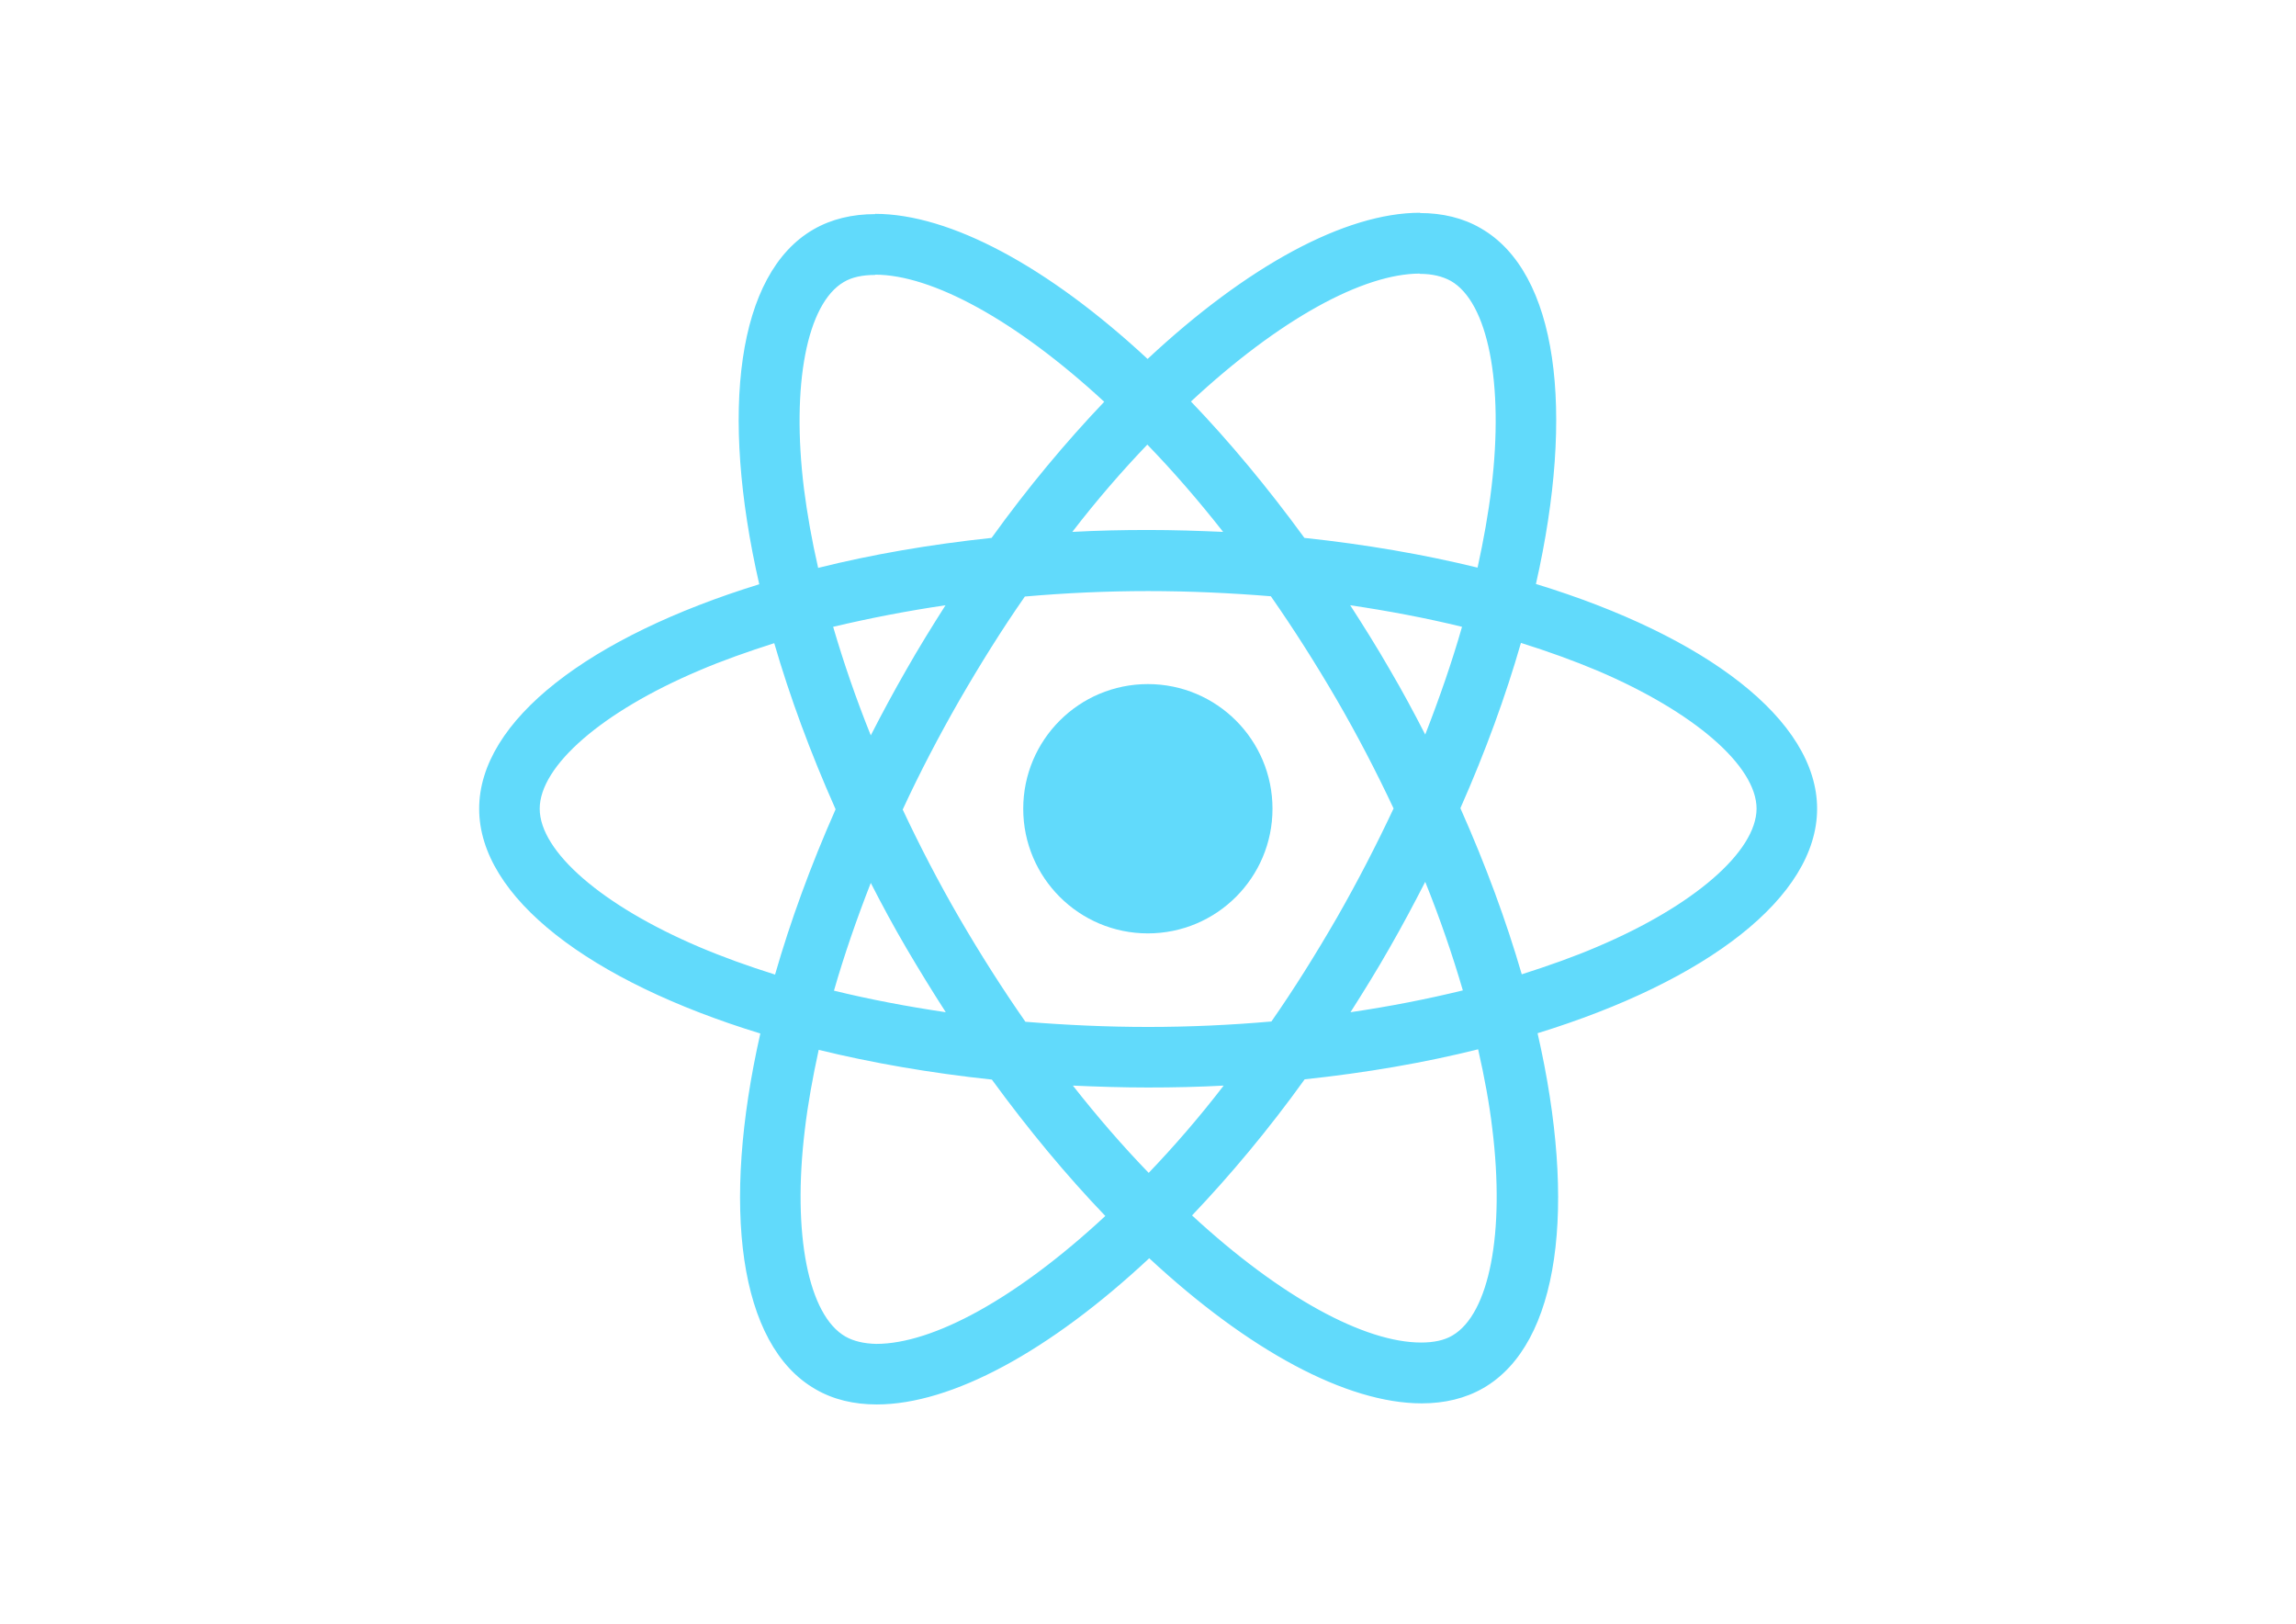
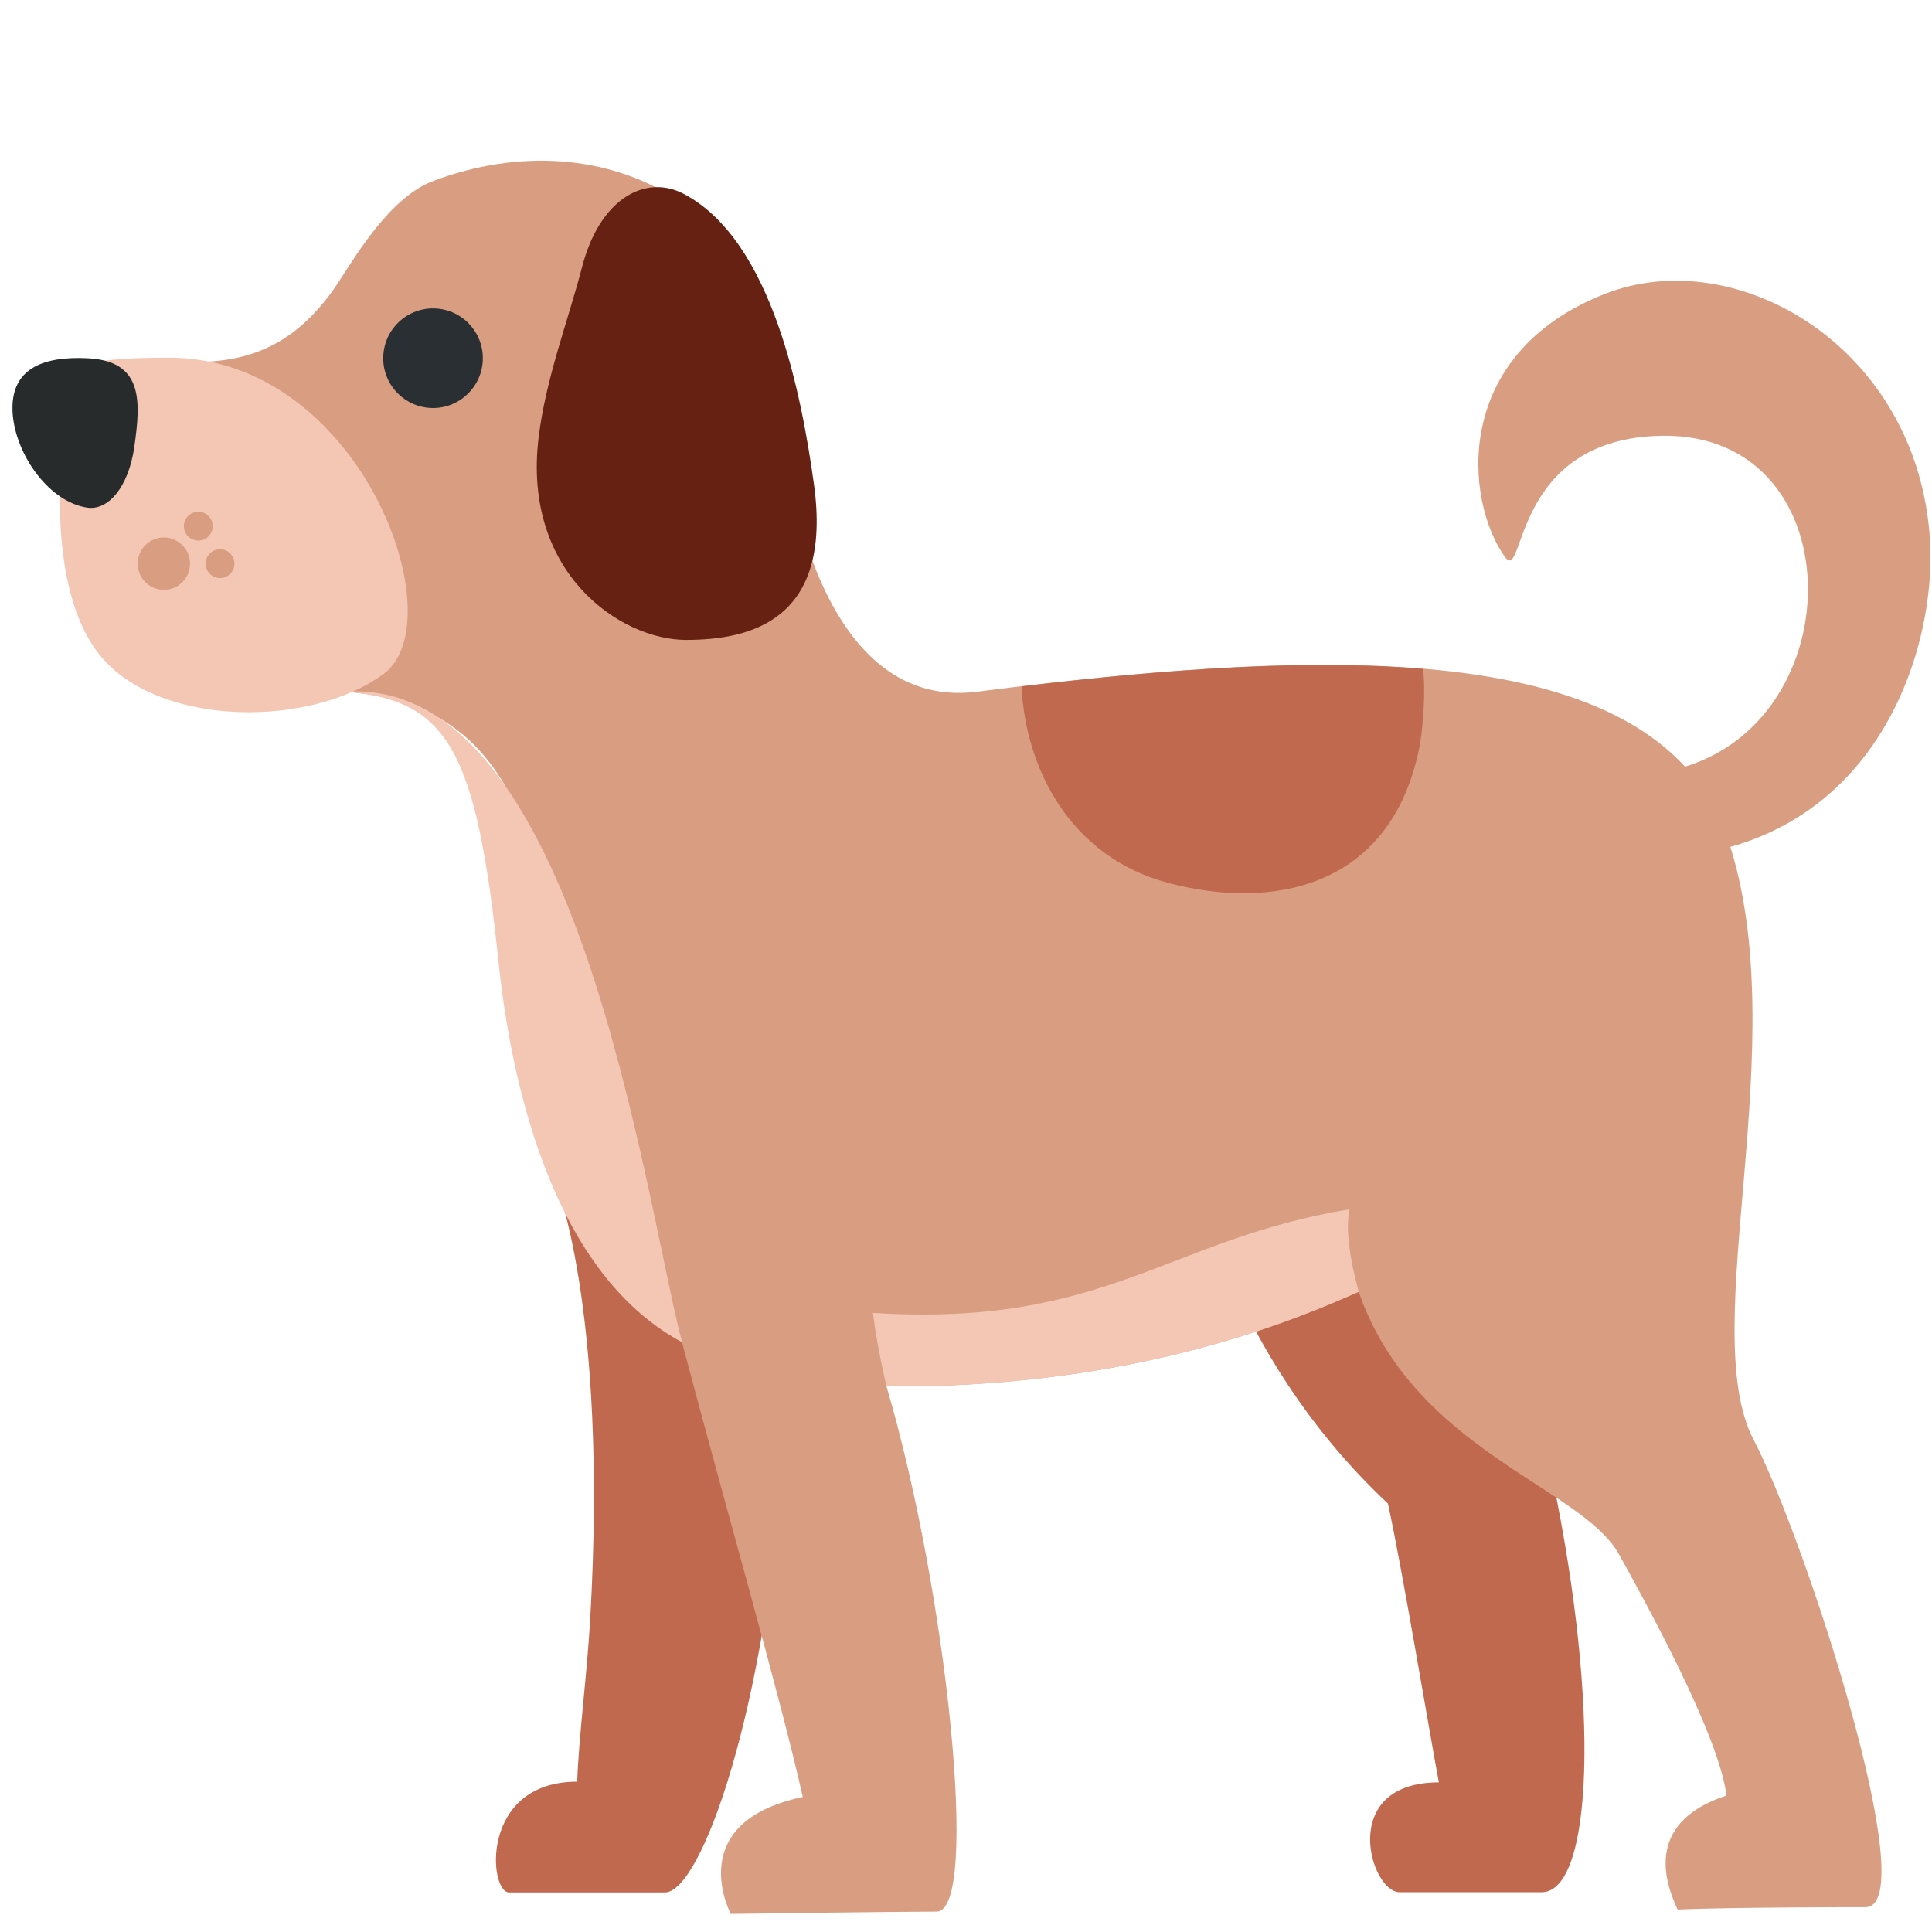
- <svg xmlns="http://www.w3.org/2000/svg" viewBox="0 0 841.9 595.3">
-   <g fill="#61DAFB">
-     <path d="M666.3 296.5c0-32.5-40.7-63.3-103.1-82.4 14.4-63.6 8-114.2-20.2-130.4-6.5-3.8-14.1-5.6-22.4-5.6v22.3c4.6 0 8.3.9 11.4 2.6 13.6 7.8 19.5 37.5 14.9 75.7-1.1 9.4-2.9 19.3-5.1 29.4-19.6-4.8-41-8.5-63.5-10.9-13.5-18.5-27.5-35.3-41.6-50 32.6-30.3 63.2-46.9 84-46.9V78c-27.5 0-63.5 19.6-99.9 53.6-36.4-33.8-72.4-53.2-99.9-53.2v22.3c20.7 0 51.4 16.5 84 46.6-14 14.7-28 31.4-41.3 49.9-22.6 2.4-44 6.1-63.6 11-2.3-10-4-19.7-5.2-29-4.7-38.2 1.1-67.9 14.6-75.8 3-1.8 6.9-2.6 11.5-2.6V78.5c-8.4 0-16 1.8-22.6 5.6-28.1 16.2-34.4 66.7-19.9 130.1-62.2 19.2-102.7 49.9-102.7 82.3 0 32.5 40.7 63.3 103.1 82.4-14.4 63.6-8 114.2 20.2 130.4 6.5 3.8 14.1 5.6 22.5 5.6 27.5 0 63.5-19.6 99.9-53.6 36.4 33.8 72.4 53.2 99.9 53.2 8.4 0 16-1.8 22.6-5.6 28.1-16.2 34.4-66.7 19.9-130.1 62-19.1 102.5-49.9 102.5-82.3zm-130.2-66.7c-3.7 12.9-8.3 26.2-13.5 39.5-4.1-8-8.4-16-13.1-24-4.6-8-9.5-15.8-14.4-23.4 14.2 2.1 27.9 4.7 41 7.9zm-45.8 106.5c-7.8 13.5-15.8 26.3-24.1 38.2-14.9 1.3-30 2-45.2 2-15.1 0-30.2-.7-45-1.9-8.3-11.9-16.4-24.6-24.2-38-7.6-13.1-14.5-26.4-20.8-39.8 6.2-13.4 13.2-26.8 20.7-39.9 7.8-13.5 15.8-26.3 24.1-38.2 14.9-1.3 30-2 45.2-2 15.1 0 30.2.7 45 1.9 8.3 11.9 16.4 24.6 24.2 38 7.6 13.1 14.5 26.4 20.8 39.8-6.3 13.4-13.2 26.8-20.7 39.9zm32.3-13c5.4 13.4 10 26.8 13.8 39.8-13.1 3.2-26.9 5.9-41.2 8 4.9-7.7 9.8-15.6 14.4-23.7 4.6-8 8.9-16.1 13-24.1zM421.2 430c-9.3-9.6-18.6-20.3-27.8-32 9 .4 18.2.7 27.5.7 9.4 0 18.7-.2 27.8-.7-9 11.7-18.3 22.4-27.5 32zm-74.4-58.9c-14.2-2.1-27.9-4.7-41-7.9 3.7-12.9 8.3-26.2 13.5-39.5 4.1 8 8.4 16 13.1 24 4.7 8 9.5 15.8 14.4 23.4zM420.7 163c9.3 9.6 18.6 20.3 27.8 32-9-.4-18.2-.7-27.5-.7-9.4 0-18.7.2-27.8.7 9-11.7 18.3-22.4 27.5-32zm-74 58.9c-4.9 7.7-9.8 15.6-14.4 23.7-4.6 8-8.9 16-13 24-5.4-13.4-10-26.8-13.8-39.8 13.1-3.1 26.9-5.8 41.2-7.9zm-90.5 125.2c-35.4-15.1-58.3-34.9-58.3-50.6 0-15.7 22.9-35.6 58.3-50.6 8.6-3.7 18-7 27.7-10.1 5.7 19.6 13.2 40 22.5 60.9-9.2 20.8-16.6 41.1-22.2 60.6-9.9-3.1-19.3-6.5-28-10.2zM310 490c-13.6-7.8-19.5-37.5-14.9-75.7 1.1-9.4 2.9-19.3 5.1-29.4 19.6 4.8 41 8.5 63.5 10.9 13.5 18.5 27.5 35.3 41.6 50-32.6 30.3-63.2 46.9-84 46.9-4.5-.1-8.3-1-11.3-2.7zm237.2-76.2c4.7 38.2-1.1 67.9-14.6 75.8-3 1.8-6.9 2.6-11.5 2.6-20.7 0-51.4-16.5-84-46.6 14-14.7 28-31.4 41.3-49.9 22.6-2.4 44-6.1 63.6-11 2.3 10.1 4.1 19.8 5.2 29.1zm38.5-66.7c-8.6 3.7-18 7-27.7 10.1-5.7-19.6-13.2-40-22.5-60.9 9.2-20.8 16.6-41.1 22.2-60.6 9.9 3.1 19.3 6.5 28.1 10.2 35.4 15.1 58.3 34.9 58.3 50.6-.1 15.7-23 35.6-58.4 50.6zM320.8 78.4z" />
-     <circle cx="420.9" cy="296.5" r="45.7" />
-     <path d="M520.5 78.1z" />
-   </g>
+ <svg xmlns="http://www.w3.org/2000/svg" viewBox="0 0 36 36" width="500px" height="500px">
+   <path fill="#D99E82" d="M31.034 14.374c3.508-.65 3.587-6.297-.051-6.254-2.847.034-2.56 2.795-2.945 2.252-.748-1.055-.989-3.769 1.862-4.894 2.461-.971 5.846.996 6.063 4.591.139 2.302-1.297 6.554-6.453 5.846-7.222-.991-1.983-.892 1.524-1.541z" />
+   <path fill="#C1694F" d="M10.321 21.935s1.016 2.352.676 8.242c-.061 1.057-.209 2.136-.242 3.022-1.812 0-1.652 2.064-1.268 2.064h2.902c.683 0 1.893-3.438 2.212-8.209.319-4.772-4.28-5.119-4.28-5.119zm11.89-.331s.575 3.528 3.651 6.413c.257 1.163.769 4.232.949 5.195-1.889 0-1.282 2.047-.731 2.047h2.646c.951 0 1.092-3.442.206-7.694-.885-4.251-6.721-5.961-6.721-5.961z" />
+   <path fill="#D99E82" d="M32.202 15.654c-1.253-3.752-7.214-3.628-13.997-2.765-3.055.389-3.64-4.453-3.64-5.286 0-3.626-3.244-5.455-6.496-4.229-.779.293-1.402 1.33-1.754 1.872-1.977 3.037-4.658.015-4.917 2.822-.313 3.395 1.721 4.534 5.051 4.821 1.892.163 3.459 1.095 3.871 5.044.154 1.472-.295 5.644 2.388 7.076.78 2.959 1.836 6.615 2.25 8.475-2.252.476-1.341 2.179-1.341 2.179s3.151-.043 3.836-.043c.814 0 .191-5.976-.935-9.787 4.764.043 7.828-1.337 8.799-1.762 1.028 2.96 4.152 3.633 4.851 4.892.433.78 1.878 3.383 2.001 4.496-1.602.52-1.091 1.732-.909 2.122 1.083-.043 3.22-.043 3.498-.043 1.11 0-1.137-6.904-2.083-8.713-1.082-2.071.781-7.419-.473-11.171z" />
+   <path fill="#F4C7B5" d="M16.266 24.464c.044.371.141.891.253 1.369 4.764.043 7.828-1.337 8.799-1.762-.215-.78-.23-1.27-.171-1.538-3.394.557-4.548 2.205-8.881 1.931zM6.449 12.889c1.892.163 2.425 1.069 2.838 5.018.154 1.472.739 5.67 3.421 7.102-.72-2.788-1.959-12.388-6.259-12.12z" />
+   <path fill="#F4C7B5" d="M3.153 6.665c-2.793 0-1.909.526-2.002 1.692-.093 1.166-.074 2.976.776 3.929 1.127 1.262 3.858 1.266 5.215.277s-.424-5.898-3.989-5.898z" />
+   <path fill="#272B2B" d="M2.503 8.326c-.109.762-.494 1.192-.879 1.133C.864 9.342.232 8.372.232 7.603s.624-.963 1.392-.928c1.043.048 1.002.788.879 1.651z" />
+   <path fill="#662113" d="M15.167 9.026c.348 2.515-1.157 2.898-2.383 2.898s-3.054-1.25-2.748-3.77c.134-1.107.555-2.193.809-3.175.336-1.303 1.199-1.732 1.894-1.367 1.665.874 2.203 3.797 2.428 5.414z" />
+   <circle fill="#292F33" cx="8.069" cy="6.675" r=".928" />
+   <path fill="#C1694F" d="M19.035 12.789c.073 1.532.906 3.178 2.733 3.663 1.901.505 4.12.127 4.67-2.475.091-.43.13-1.224.073-1.514-2.151-.179-4.73 0-7.476.326z" />
+   <circle fill="#D99E82" cx="3.053" cy="10.503" r=".488" />
+   <circle fill="#D99E82" cx="3.695" cy="9.804" r=".269" />
+   <circle fill="#D99E82" cx="4.1" cy="10.503" r=".269" />
</svg>
